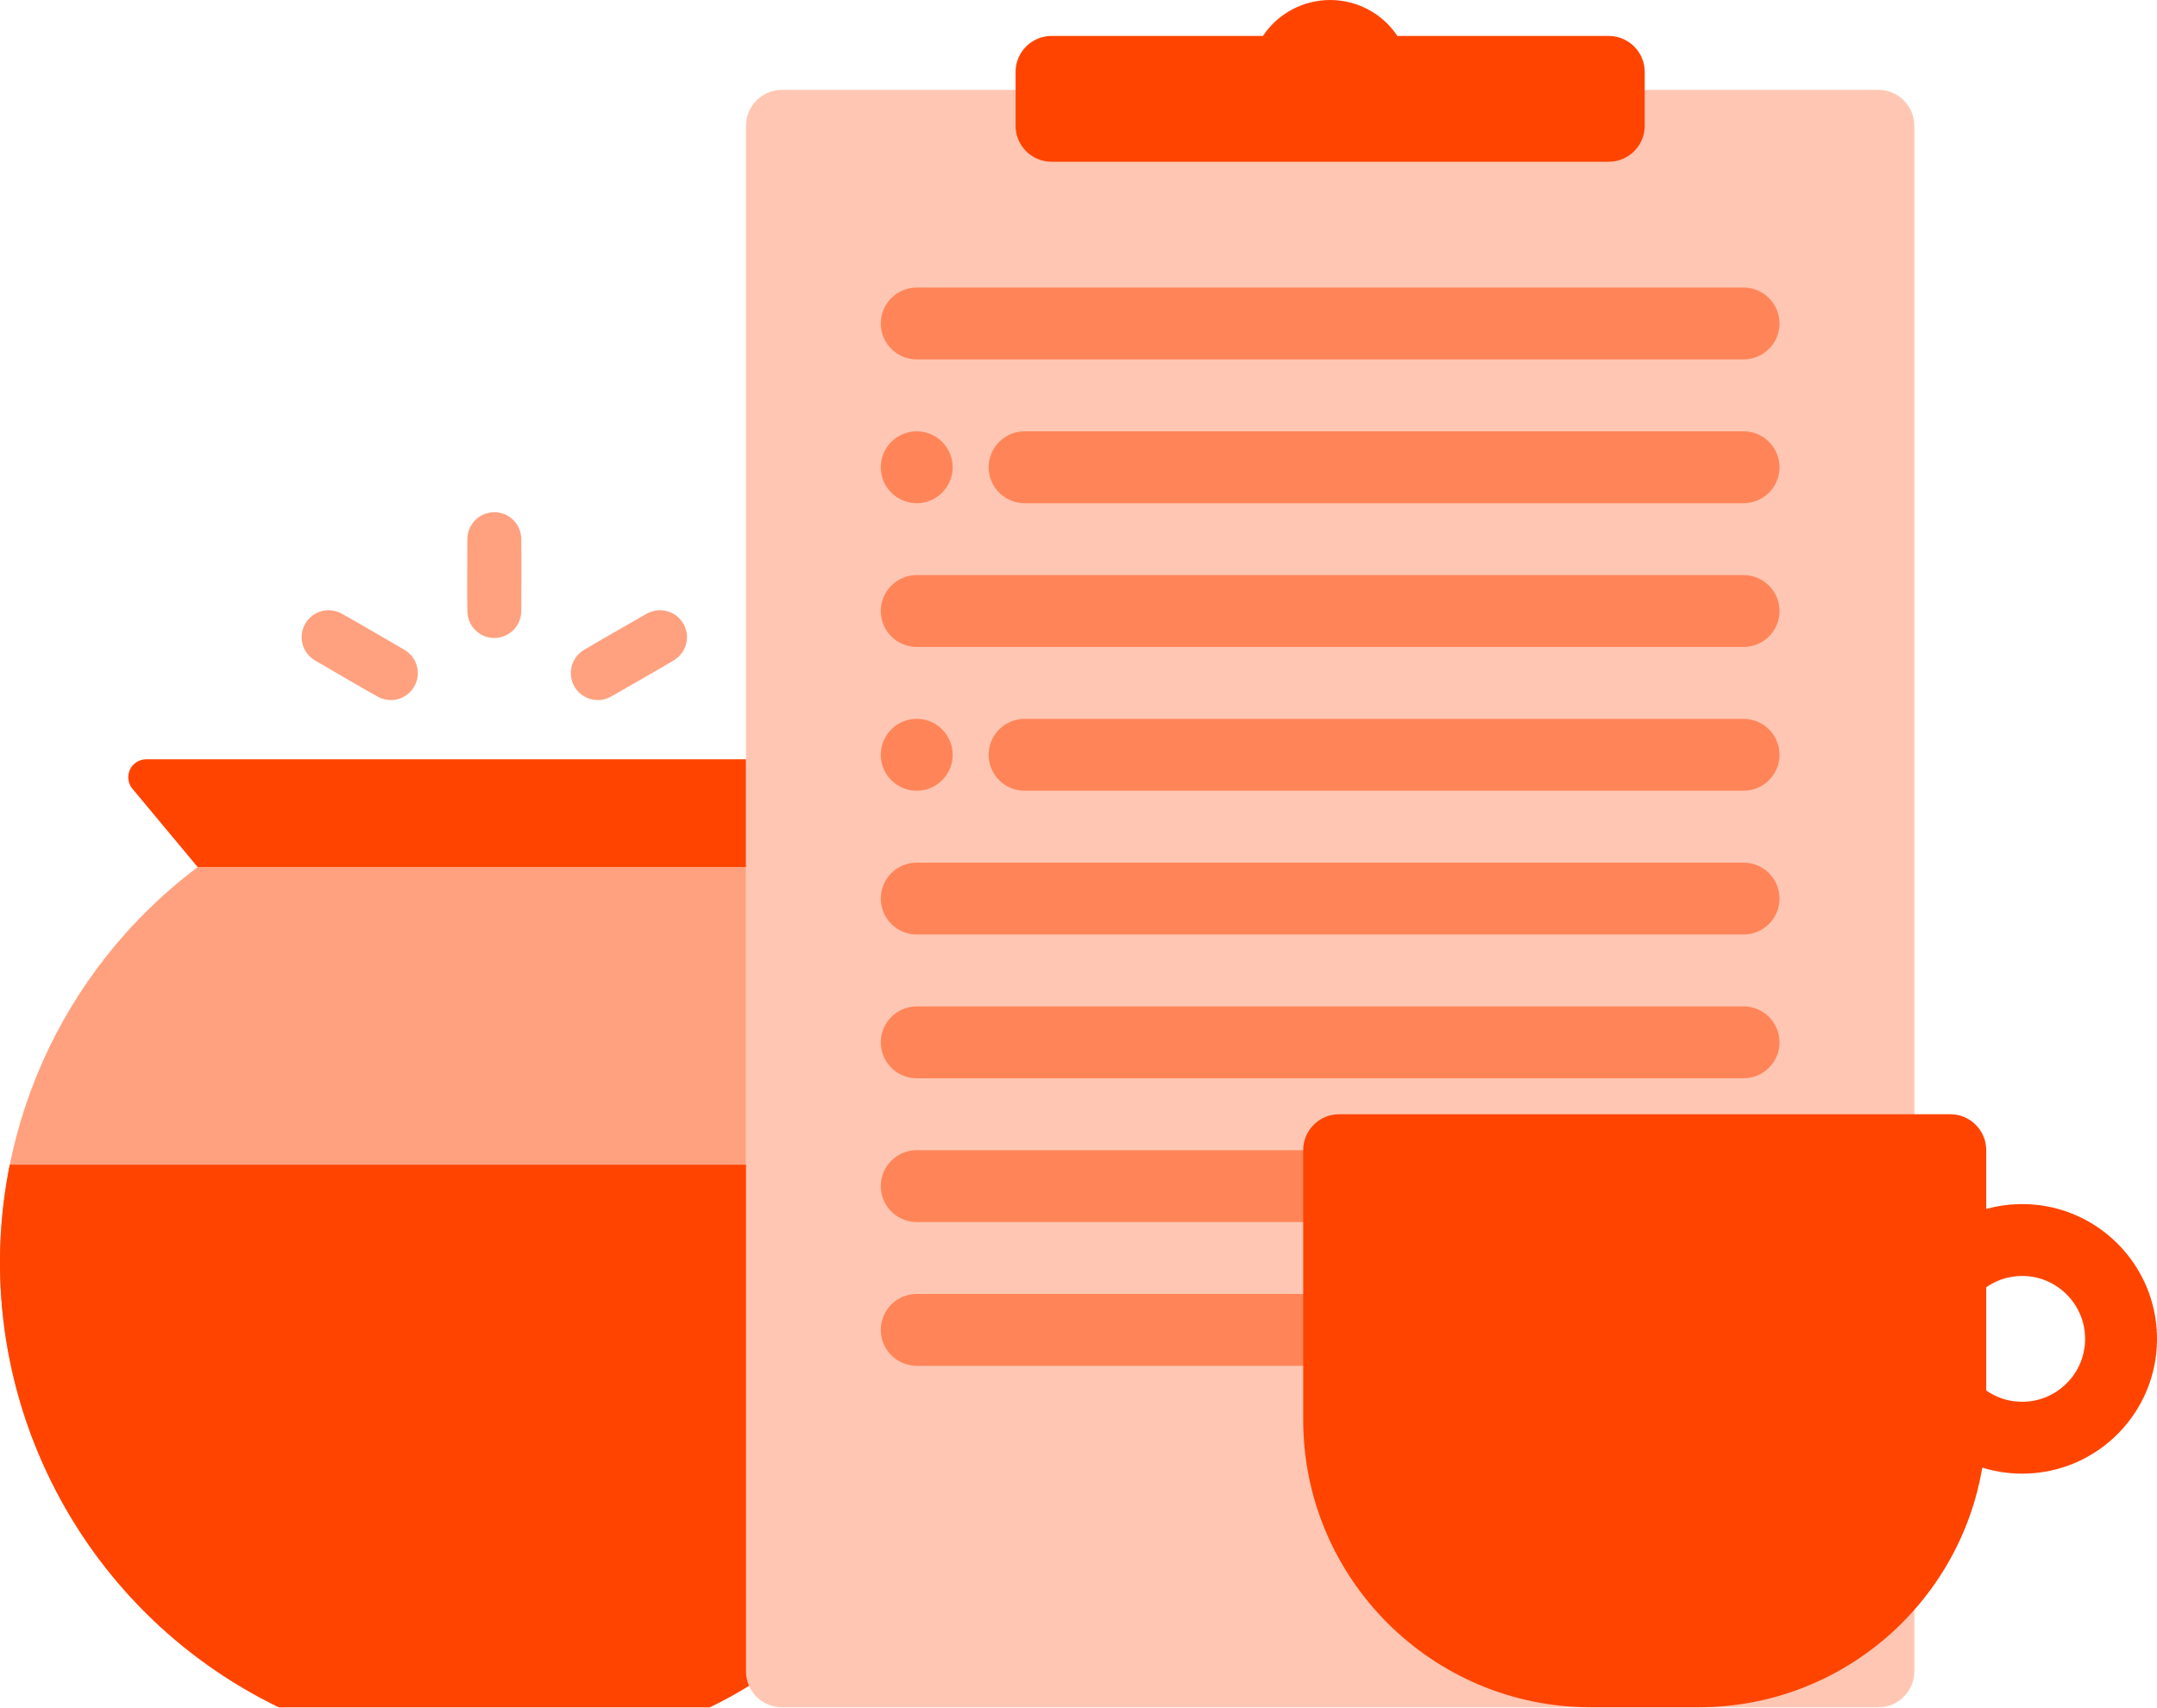
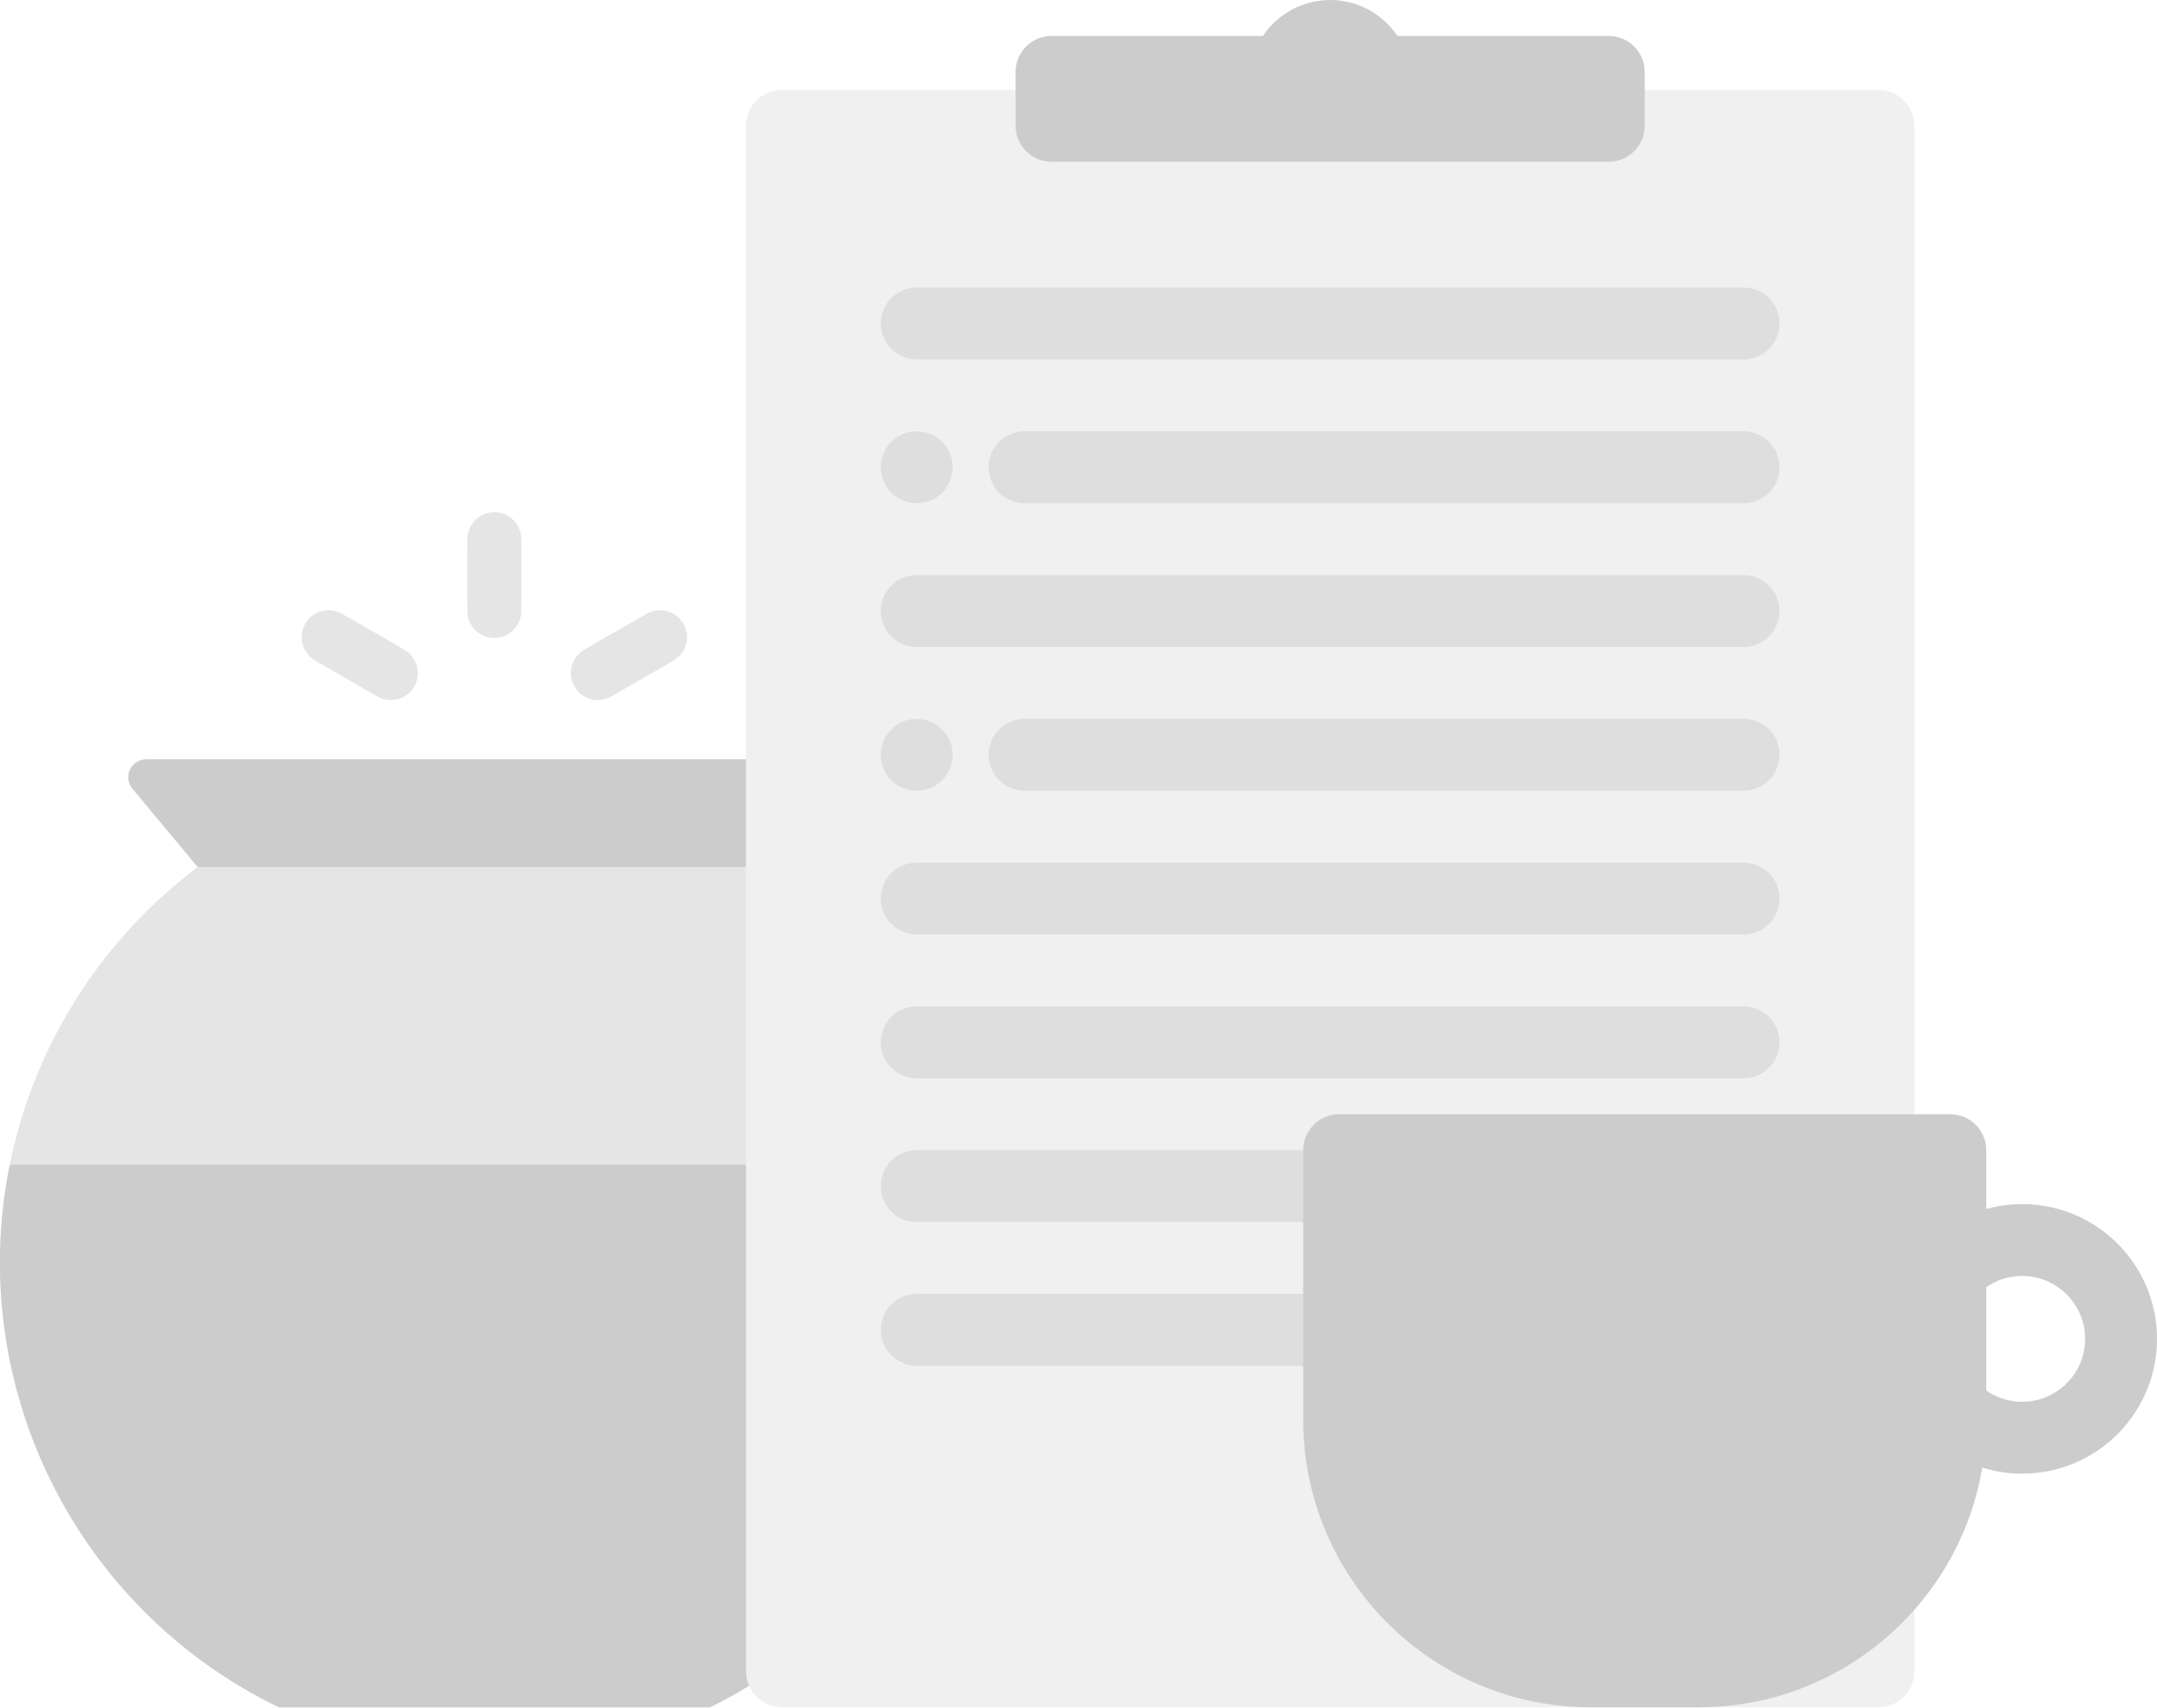
<svg xmlns="http://www.w3.org/2000/svg" viewBox="0 0 240 190" fill-rule="evenodd" clip-rule="evenodd" stroke-linejoin="round" stroke-miterlimit="1.414">
  <path fill="none" d="M0 0h240v190H0z" />
  <clipPath id="a">
    <path d="M0 0h240v190H0z" />
  </clipPath>
-   <g clip-path="url(#a)" fill="#f40">
+   <g clip-path="url(#a)" fill="#ccc">
    <path d="M36.682 67.912c.212.012.421.039.626.092.236.061.459.152.674.263 2.356 1.313 4.672 2.696 7.007 4.044a3.044 3.044 0 0 1 .935.845 3.02 3.02 0 0 1 .54 2.145 3.023 3.023 0 0 1-1.448 2.191 2.976 2.976 0 0 1-1.647.415 3.003 3.003 0 0 1-1.3-.355c-2.356-1.313-4.672-2.696-7.008-4.044a3.014 3.014 0 0 1-1.345-1.648 2.998 2.998 0 0 1 2.785-3.95c.091 0 .09 0 .181.002zm36.817-.002a3.044 3.044 0 0 1 1.226.289 3.03 3.03 0 0 1 1.398 1.37c.121.243.209.503.261.77a3.02 3.02 0 0 1-.41 2.174 2.987 2.987 0 0 1-.957.948c-2.315 1.384-4.671 2.698-7.006 4.047a2.97 2.97 0 0 1-1.199.386 2.998 2.998 0 0 1-2.7-1.182 3.023 3.023 0 0 1-.499-2.579 2.99 2.99 0 0 1 1.32-1.775c2.315-1.384 4.67-2.698 7.006-4.047.265-.147.544-.261.841-.328.177-.04.356-.061.538-.071.091-.002.09-.002.181-.002zM55.146 57.003c.325.021.642.084.946.202.79.309 1.424.953 1.72 1.748.113.306.171.624.186.95.044 2.698.002 5.398.002 8.097a3.009 3.009 0 0 1-.347 1.4 3.021 3.021 0 0 1-2.026 1.533c-.285.061-.579.08-.87.057a3.02 3.02 0 0 1-1.755-.752 3.011 3.011 0 0 1-.963-1.755 3.317 3.317 0 0 1-.037-.386C51.958 65.398 52 62.699 52 60c.005-.326.052-.646.156-.955a3.023 3.023 0 0 1 1.752-1.84 3.155 3.155 0 0 1 1.238-.202zM83 96.5V186c0 .582.125 1.135.345 1.602A46.537 46.537 0 0 1 78.974 190H31.026A55 55 0 0 1 22 96.5h61z" fill-opacity=".5" />
    <path d="M83 129.619V186c0 .582.125 1.135.345 1.602A46.537 46.537 0 0 1 78.974 190H31.026a55 55 0 0 1-29.939-60.381H83zM83 96.5H22l-7.266-8.72a1.999 1.999 0 0 1 1.536-3.28H83v12z" />
    <g>
      <path d="M213 14c0-2.208-1.792-4-4-4H87c-2.208 0-4 1.792-4 4v172c0 2.208 1.792 4 4 4h122c2.208 0 4-1.792 4-4V14z" fill-opacity=".3" />
      <path d="M140.519 4A8.989 8.989 0 0 1 148 0a8.989 8.989 0 0 1 7.481 4H179c2.217.009 4 1.798 4 4v6c0 2.208-1.792 4-4 4h-62c-2.208 0-4-1.792-4-4V8a4.005 4.005 0 0 1 4-4h23.519z" />
      <path d="M150 144c2.208 0 4 1.792 4 4s-1.792 4-4 4h-48c-2.208 0-4-1.792-4-4s1.792-4 4-4h48zm44-16c2.208 0 4 1.792 4 4s-1.792 4-4 4h-92c-2.208 0-4-1.792-4-4s1.792-4 4-4h92zm0-16c2.208 0 4 1.792 4 4s-1.792 4-4 4h-92c-2.208 0-4-1.792-4-4s1.792-4 4-4h92zm0-16c2.208 0 4 1.792 4 4s-1.792 4-4 4h-92c-2.208 0-4-1.792-4-4s1.792-4 4-4h92zm0-16c2.208 0 4 1.792 4 4s-1.792 4-4 4h-80c-2.208 0-4-1.792-4-4s1.792-4 4-4h80zm-88 4c0-2.208-1.792-4-4-4s-4 1.792-4 4 1.792 4 4 4 4-1.792 4-4zm88-20c2.208 0 4 1.792 4 4s-1.792 4-4 4h-92c-2.208 0-4-1.792-4-4s1.792-4 4-4h92zm-88-12c0-2.208-1.792-4-4-4s-4 1.792-4 4 1.792 4 4 4 4-1.792 4-4zm88-4c2.208 0 4 1.792 4 4s-1.792 4-4 4h-80c-2.208 0-4-1.792-4-4s1.792-4 4-4h80zm0-16c2.208 0 4 1.792 4 4s-1.792 4-4 4h-92c-2.208 0-4-1.792-4-4s1.792-4 4-4h92z" fill-opacity=".5" />
    </g>
    <path d="M217 124c2.208 0 4 1.792 4 4v6.541a14.774 14.774 0 0 1 1.717-.368 15.876 15.876 0 0 1 2.089-.172h.388a14.9 14.9 0 0 1 6.142 1.401 15.077 15.077 0 0 1 7.022 6.772 14.863 14.863 0 0 1 1.373 3.988c.312 1.623.353 3.298.123 4.935a14.913 14.913 0 0 1-1.334 4.404 15.064 15.064 0 0 1-7.852 7.39 15.03 15.03 0 0 1-10.111.438C218.017 178.458 204.846 190 189 190h-12c-17.661 0-32-14.339-32-32v-30c0-2.208 1.792-4 4-4h68zm4 30.743c.401.28.831.519 1.281.71.83.351 1.726.535 2.626.546a7.008 7.008 0 0 0 2.733-.513 7.04 7.04 0 0 0 2.186-1.42 7.048 7.048 0 0 0 1.487-2.039 6.912 6.912 0 0 0 .606-1.953 7.1 7.1 0 0 0-.118-2.743 6.942 6.942 0 0 0-.855-2.023 7.092 7.092 0 0 0-2.844-2.584 6.874 6.874 0 0 0-2.827-.719 7.346 7.346 0 0 0-1.349.076 6.897 6.897 0 0 0-2.926 1.177v11.485z" />
  </g>
</svg>
